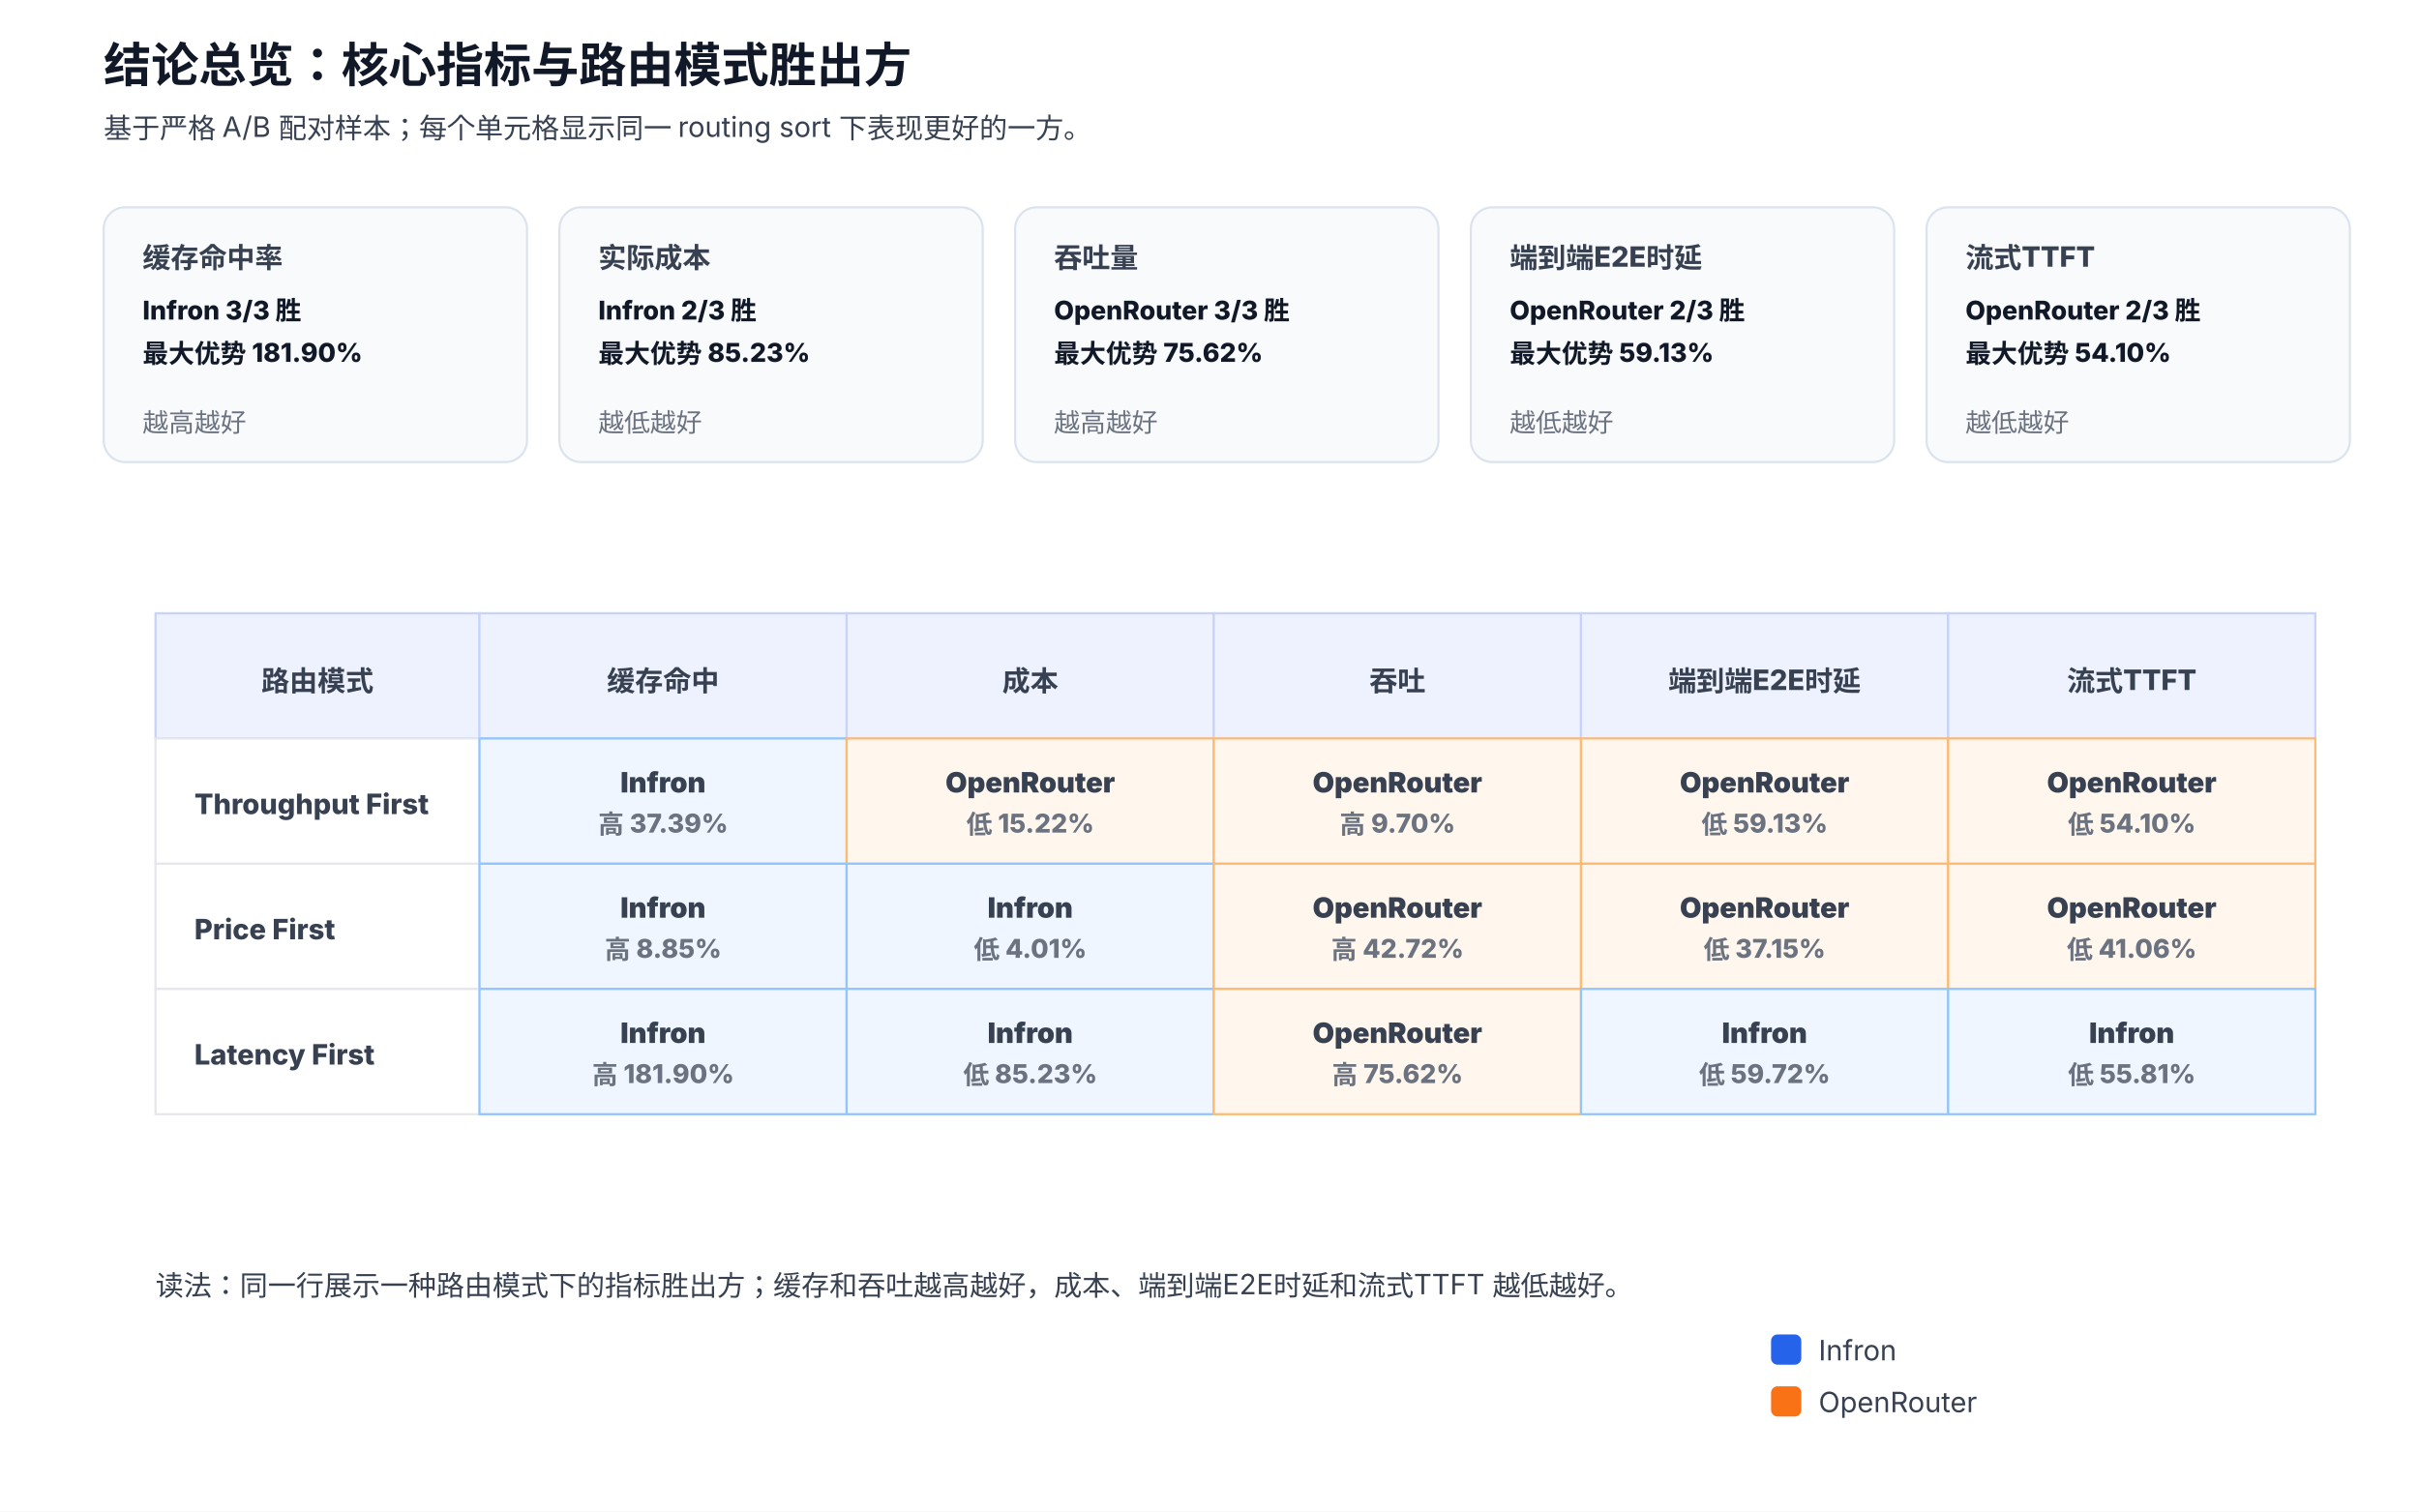
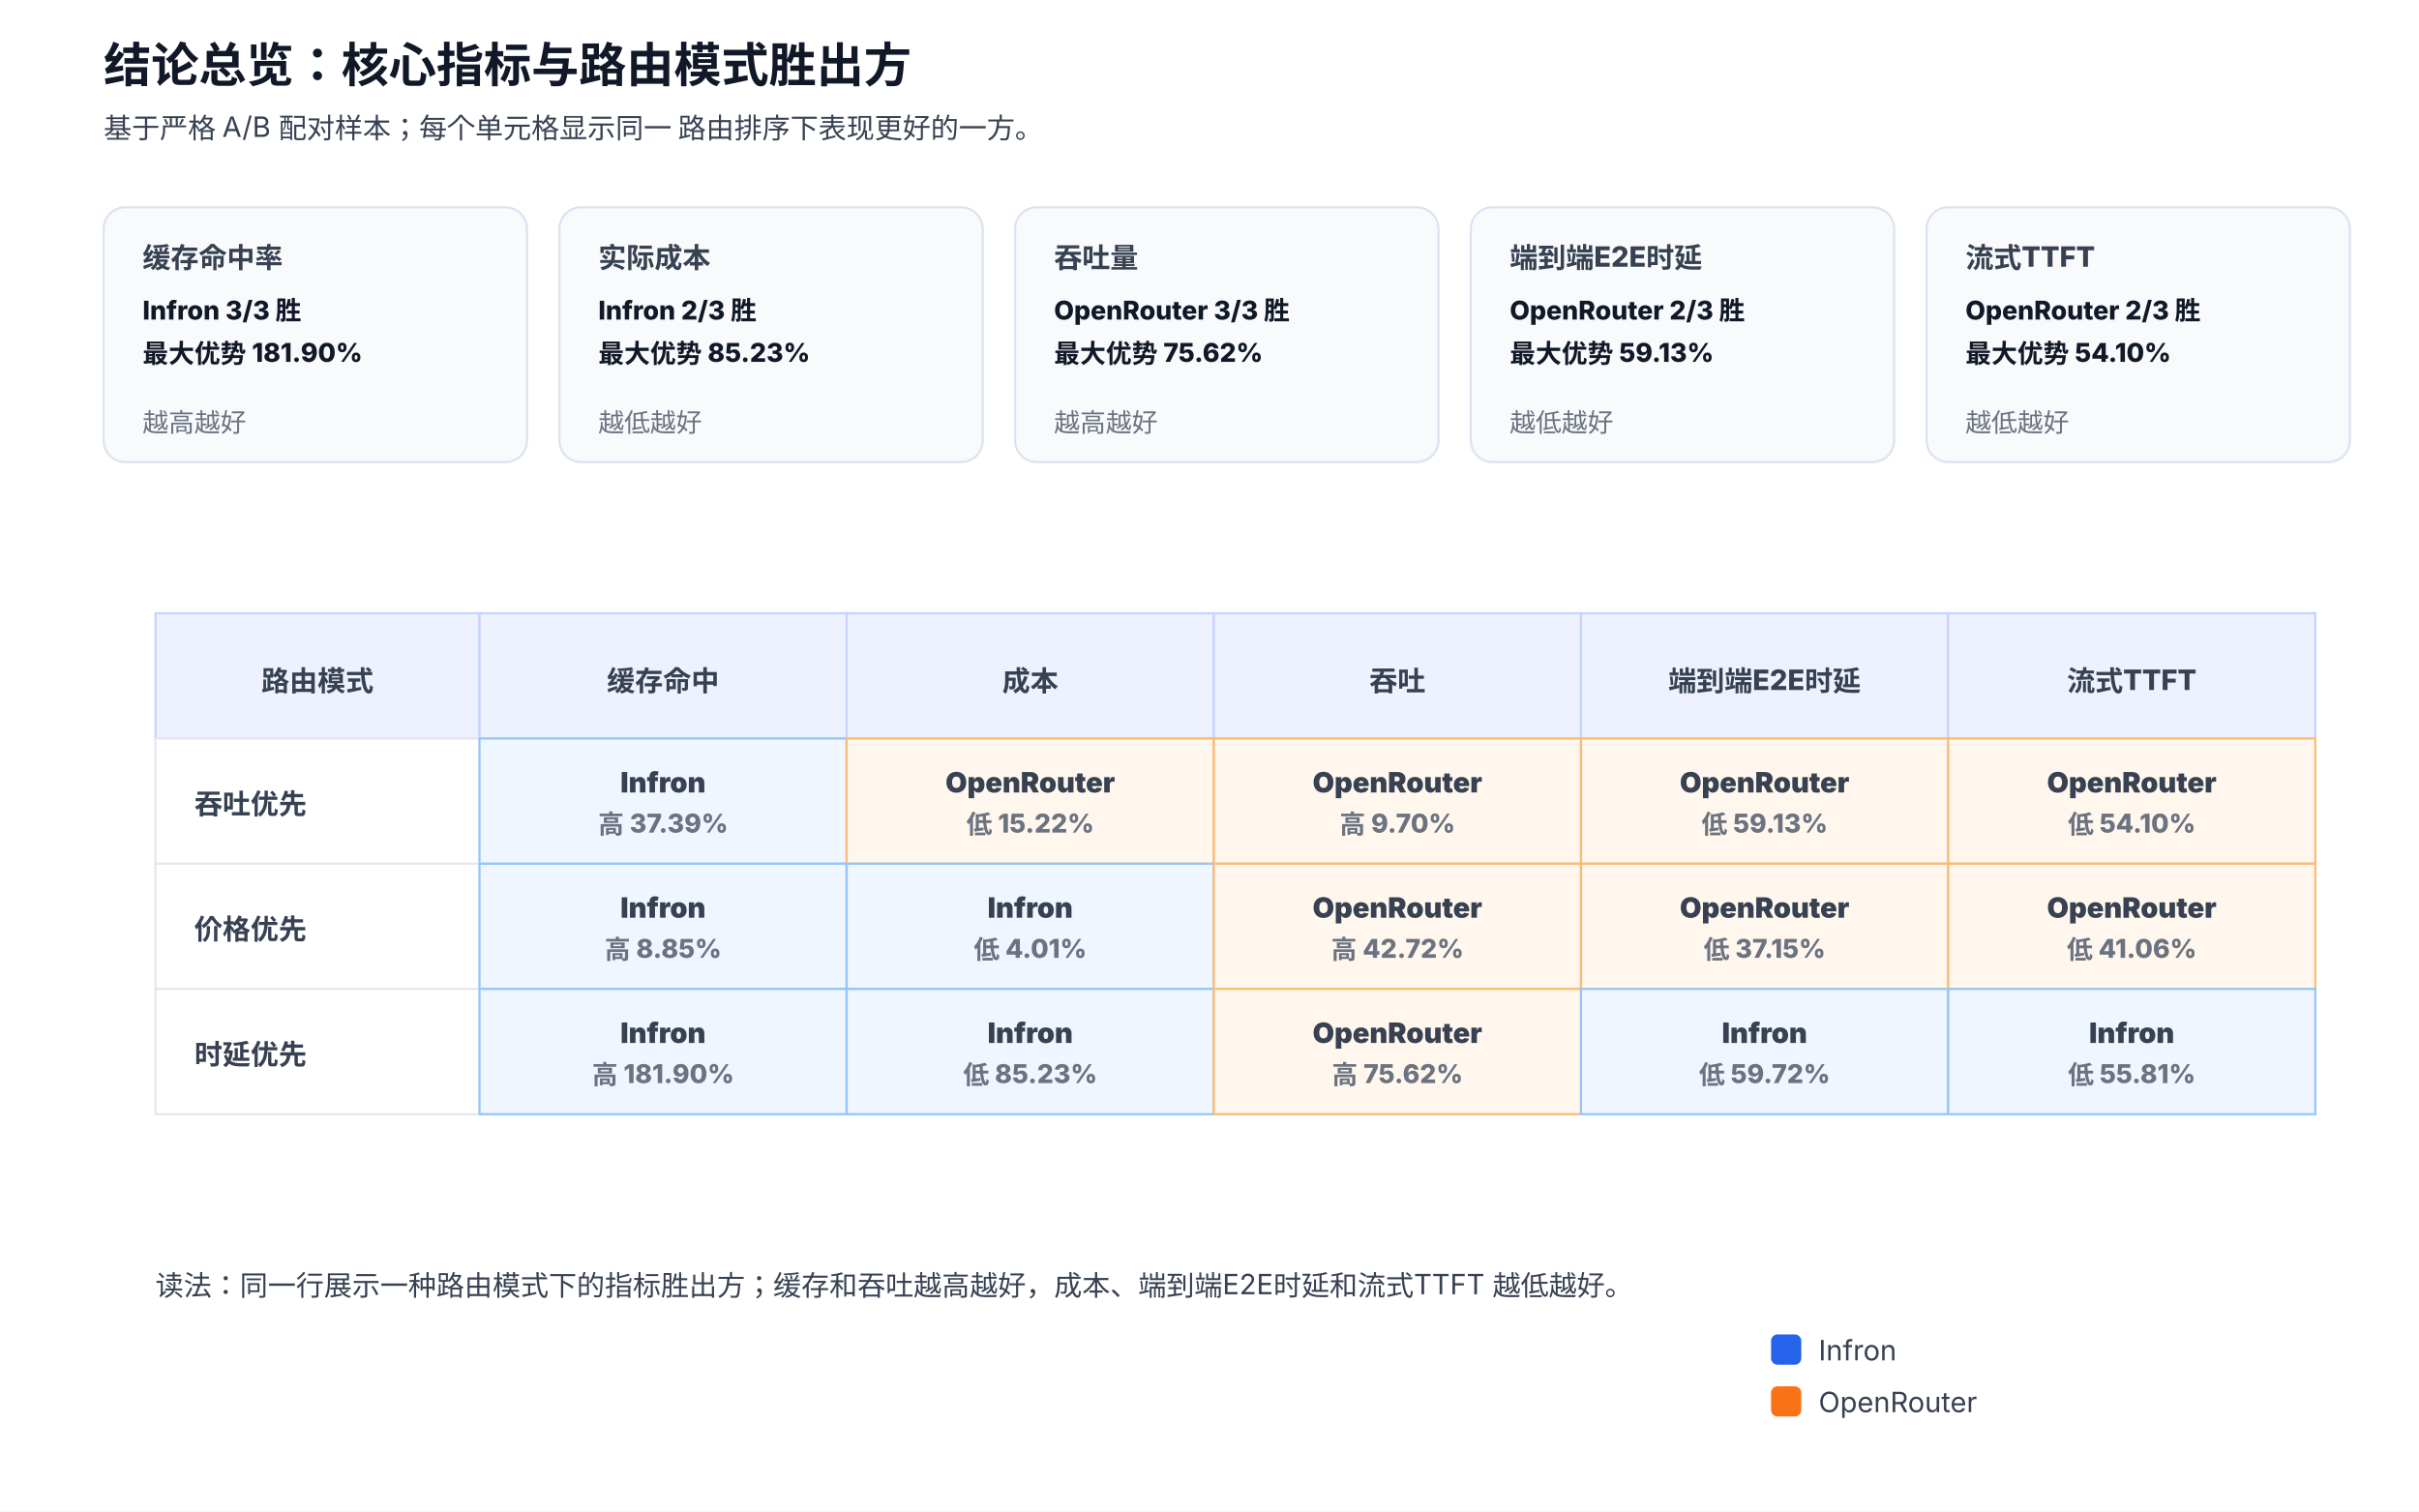
<svg xmlns="http://www.w3.org/2000/svg" width="1120" height="700" viewBox="0 0 1120 700">
  <style>text{font-family:-apple-system,BlinkMacSystemFont,'Segoe UI',sans-serif;fill:#111827}.title{font-size:22px;font-weight:700}.label{font-size:13px;fill:#374151}.tick{font-size:12px;fill:#6b7280}.value{font-size:12px;fill:#111827}</style>
  <rect width="100%" height="100%" fill="#ffffff" />
  <text x="48" y="38" class="title">结论总览：核心指标与路由模式胜出方</text>
-   <text x="48" y="64" class="label">基于严格 A/B 配对样本；每个单元格显示同一 routing sort 下表现更好的一方。</text>
+   <text x="48" y="64" class="label">基于严格 A/B 配对样本；每个单元格显示同一 路由排序下表现更好的一方。</text>
  <rect x="48" y="96" width="196" height="118" rx="10" fill="#f8fafc" stroke="#dbe3ef" />
  <text x="66" y="124" class="label" font-weight="800">缓存命中率</text>
  <text x="66" y="148" class="value" font-size="11" font-weight="800" fill="#2563eb">Infron 3/3 胜</text>
  <text x="66" y="168" class="value" font-size="11" font-weight="800" fill="#2563eb">最大优势 181.90%</text>
  <text x="66" y="200" class="tick">越高越好</text>
  <rect x="259" y="96" width="196" height="118" rx="10" fill="#f8fafc" stroke="#dbe3ef" />
  <text x="277" y="124" class="label" font-weight="800">实际成本</text>
  <text x="277" y="148" class="value" font-size="11" font-weight="800" fill="#2563eb">Infron 2/3 胜</text>
  <text x="277" y="168" class="value" font-size="11" font-weight="800" fill="#2563eb">最大优势 85.23%</text>
  <text x="277" y="200" class="tick">越低越好</text>
  <rect x="470" y="96" width="196" height="118" rx="10" fill="#f8fafc" stroke="#dbe3ef" />
  <text x="488" y="124" class="label" font-weight="800">吞吐量</text>
  <text x="488" y="148" class="value" font-size="11" font-weight="800" fill="#f97316">OpenRouter 3/3 胜</text>
  <text x="488" y="168" class="value" font-size="11" font-weight="800" fill="#f97316">最大优势 75.62%</text>
  <text x="488" y="200" class="tick">越高越好</text>
  <rect x="681" y="96" width="196" height="118" rx="10" fill="#f8fafc" stroke="#dbe3ef" />
  <text x="699" y="124" class="label" font-weight="800">端到端E2E时延</text>
  <text x="699" y="148" class="value" font-size="11" font-weight="800" fill="#f97316">OpenRouter 2/3 胜</text>
  <text x="699" y="168" class="value" font-size="11" font-weight="800" fill="#f97316">最大优势 59.13%</text>
  <text x="699" y="200" class="tick">越低越好</text>
  <rect x="892" y="96" width="196" height="118" rx="10" fill="#f8fafc" stroke="#dbe3ef" />
  <text x="910" y="124" class="label" font-weight="800">流式TTFT</text>
  <text x="910" y="148" class="value" font-size="11" font-weight="800" fill="#f97316">OpenRouter 2/3 胜</text>
  <text x="910" y="168" class="value" font-size="11" font-weight="800" fill="#f97316">最大优势 54.10%</text>
  <text x="910" y="200" class="tick">越低越好</text>
  <rect x="72" y="284" width="150" height="58" fill="#eef2ff" stroke="#c7d2fe" />
  <text x="147.0" y="320" class="label" font-weight="800" text-anchor="middle">路由模式</text>
  <rect x="222" y="284" width="170" height="58" fill="#eef2ff" stroke="#c7d2fe" />
  <text x="307.0" y="320" class="label" font-weight="800" text-anchor="middle">缓存命中</text>
  <rect x="392" y="284" width="170" height="58" fill="#eef2ff" stroke="#c7d2fe" />
  <text x="477.0" y="320" class="label" font-weight="800" text-anchor="middle">成本</text>
  <rect x="562" y="284" width="170" height="58" fill="#eef2ff" stroke="#c7d2fe" />
  <text x="647.0" y="320" class="label" font-weight="800" text-anchor="middle">吞吐</text>
  <rect x="732" y="284" width="170" height="58" fill="#eef2ff" stroke="#c7d2fe" />
  <text x="817.0" y="320" class="label" font-weight="800" text-anchor="middle">端到端E2E时延</text>
  <rect x="902" y="284" width="170" height="58" fill="#eef2ff" stroke="#c7d2fe" />
  <text x="987.0" y="320" class="label" font-weight="800" text-anchor="middle">流式TTFT</text>
  <rect x="72" y="342" width="150" height="58" fill="#ffffff" stroke="#e5e7eb" />
-   <text x="90" y="377" class="label" font-weight="800">Throughput First</text>
+   <text x="90" y="377" class="label" font-weight="800">吞吐优先</text>
  <rect x="222" y="342" width="170" height="58" fill="#eff6ff" stroke="#93c5fd" />
  <text x="307.0" y="367" class="label" font-weight="900" text-anchor="middle" fill="#2563eb">Infron</text>
  <text x="307.0" y="386" class="tick" font-weight="800" text-anchor="middle" fill="#2563eb">高 37.39%</text>
  <rect x="392" y="342" width="170" height="58" fill="#fff7ed" stroke="#fdba74" />
  <text x="477.0" y="367" class="label" font-weight="900" text-anchor="middle" fill="#f97316">OpenRouter</text>
  <text x="477.0" y="386" class="tick" font-weight="800" text-anchor="middle" fill="#f97316">低 15.22%</text>
  <rect x="562" y="342" width="170" height="58" fill="#fff7ed" stroke="#fdba74" />
  <text x="647.0" y="367" class="label" font-weight="900" text-anchor="middle" fill="#f97316">OpenRouter</text>
  <text x="647.0" y="386" class="tick" font-weight="800" text-anchor="middle" fill="#f97316">高 9.70%</text>
  <rect x="732" y="342" width="170" height="58" fill="#fff7ed" stroke="#fdba74" />
  <text x="817.0" y="367" class="label" font-weight="900" text-anchor="middle" fill="#f97316">OpenRouter</text>
  <text x="817.0" y="386" class="tick" font-weight="800" text-anchor="middle" fill="#f97316">低 59.13%</text>
  <rect x="902" y="342" width="170" height="58" fill="#fff7ed" stroke="#fdba74" />
  <text x="987.0" y="367" class="label" font-weight="900" text-anchor="middle" fill="#f97316">OpenRouter</text>
  <text x="987.0" y="386" class="tick" font-weight="800" text-anchor="middle" fill="#f97316">低 54.10%</text>
  <rect x="72" y="400" width="150" height="58" fill="#ffffff" stroke="#e5e7eb" />
-   <text x="90" y="435" class="label" font-weight="800">Price First</text>
+   <text x="90" y="435" class="label" font-weight="800">价格优先</text>
  <rect x="222" y="400" width="170" height="58" fill="#eff6ff" stroke="#93c5fd" />
  <text x="307.0" y="425" class="label" font-weight="900" text-anchor="middle" fill="#2563eb">Infron</text>
  <text x="307.0" y="444" class="tick" font-weight="800" text-anchor="middle" fill="#2563eb">高 8.85%</text>
  <rect x="392" y="400" width="170" height="58" fill="#eff6ff" stroke="#93c5fd" />
  <text x="477.0" y="425" class="label" font-weight="900" text-anchor="middle" fill="#2563eb">Infron</text>
  <text x="477.0" y="444" class="tick" font-weight="800" text-anchor="middle" fill="#2563eb">低 4.01%</text>
  <rect x="562" y="400" width="170" height="58" fill="#fff7ed" stroke="#fdba74" />
  <text x="647.0" y="425" class="label" font-weight="900" text-anchor="middle" fill="#f97316">OpenRouter</text>
  <text x="647.0" y="444" class="tick" font-weight="800" text-anchor="middle" fill="#f97316">高 42.72%</text>
  <rect x="732" y="400" width="170" height="58" fill="#fff7ed" stroke="#fdba74" />
  <text x="817.0" y="425" class="label" font-weight="900" text-anchor="middle" fill="#f97316">OpenRouter</text>
  <text x="817.0" y="444" class="tick" font-weight="800" text-anchor="middle" fill="#f97316">低 37.15%</text>
  <rect x="902" y="400" width="170" height="58" fill="#fff7ed" stroke="#fdba74" />
  <text x="987.0" y="425" class="label" font-weight="900" text-anchor="middle" fill="#f97316">OpenRouter</text>
  <text x="987.0" y="444" class="tick" font-weight="800" text-anchor="middle" fill="#f97316">低 41.06%</text>
  <rect x="72" y="458" width="150" height="58" fill="#ffffff" stroke="#e5e7eb" />
-   <text x="90" y="493" class="label" font-weight="800">Latency First</text>
+   <text x="90" y="493" class="label" font-weight="800">时延优先</text>
  <rect x="222" y="458" width="170" height="58" fill="#eff6ff" stroke="#93c5fd" />
  <text x="307.0" y="483" class="label" font-weight="900" text-anchor="middle" fill="#2563eb">Infron</text>
  <text x="307.0" y="502" class="tick" font-weight="800" text-anchor="middle" fill="#2563eb">高 181.90%</text>
  <rect x="392" y="458" width="170" height="58" fill="#eff6ff" stroke="#93c5fd" />
  <text x="477.0" y="483" class="label" font-weight="900" text-anchor="middle" fill="#2563eb">Infron</text>
  <text x="477.0" y="502" class="tick" font-weight="800" text-anchor="middle" fill="#2563eb">低 85.23%</text>
  <rect x="562" y="458" width="170" height="58" fill="#fff7ed" stroke="#fdba74" />
  <text x="647.0" y="483" class="label" font-weight="900" text-anchor="middle" fill="#f97316">OpenRouter</text>
  <text x="647.0" y="502" class="tick" font-weight="800" text-anchor="middle" fill="#f97316">高 75.62%</text>
  <rect x="732" y="458" width="170" height="58" fill="#eff6ff" stroke="#93c5fd" />
  <text x="817.0" y="483" class="label" font-weight="900" text-anchor="middle" fill="#2563eb">Infron</text>
  <text x="817.0" y="502" class="tick" font-weight="800" text-anchor="middle" fill="#2563eb">低 59.72%</text>
  <rect x="902" y="458" width="170" height="58" fill="#eff6ff" stroke="#93c5fd" />
  <text x="987.0" y="483" class="label" font-weight="900" text-anchor="middle" fill="#2563eb">Infron</text>
  <text x="987.0" y="502" class="tick" font-weight="800" text-anchor="middle" fill="#2563eb">低 55.81%</text>
  <text x="72" y="600" class="label">读法：同一行展示一种路由模式下的指标胜出方；缓存和吞吐越高越好，成本、端到端E2E时延和流式TTFT 越低越好。</text>
  <rect x="820" y="618" width="14" height="14" rx="3" fill="#2563eb" />
  <text x="842" y="630" class="label">Infron</text>
  <rect x="820" y="642" width="14" height="14" rx="3" fill="#f97316" />
  <text x="842" y="654" class="label">OpenRouter</text>
</svg>
